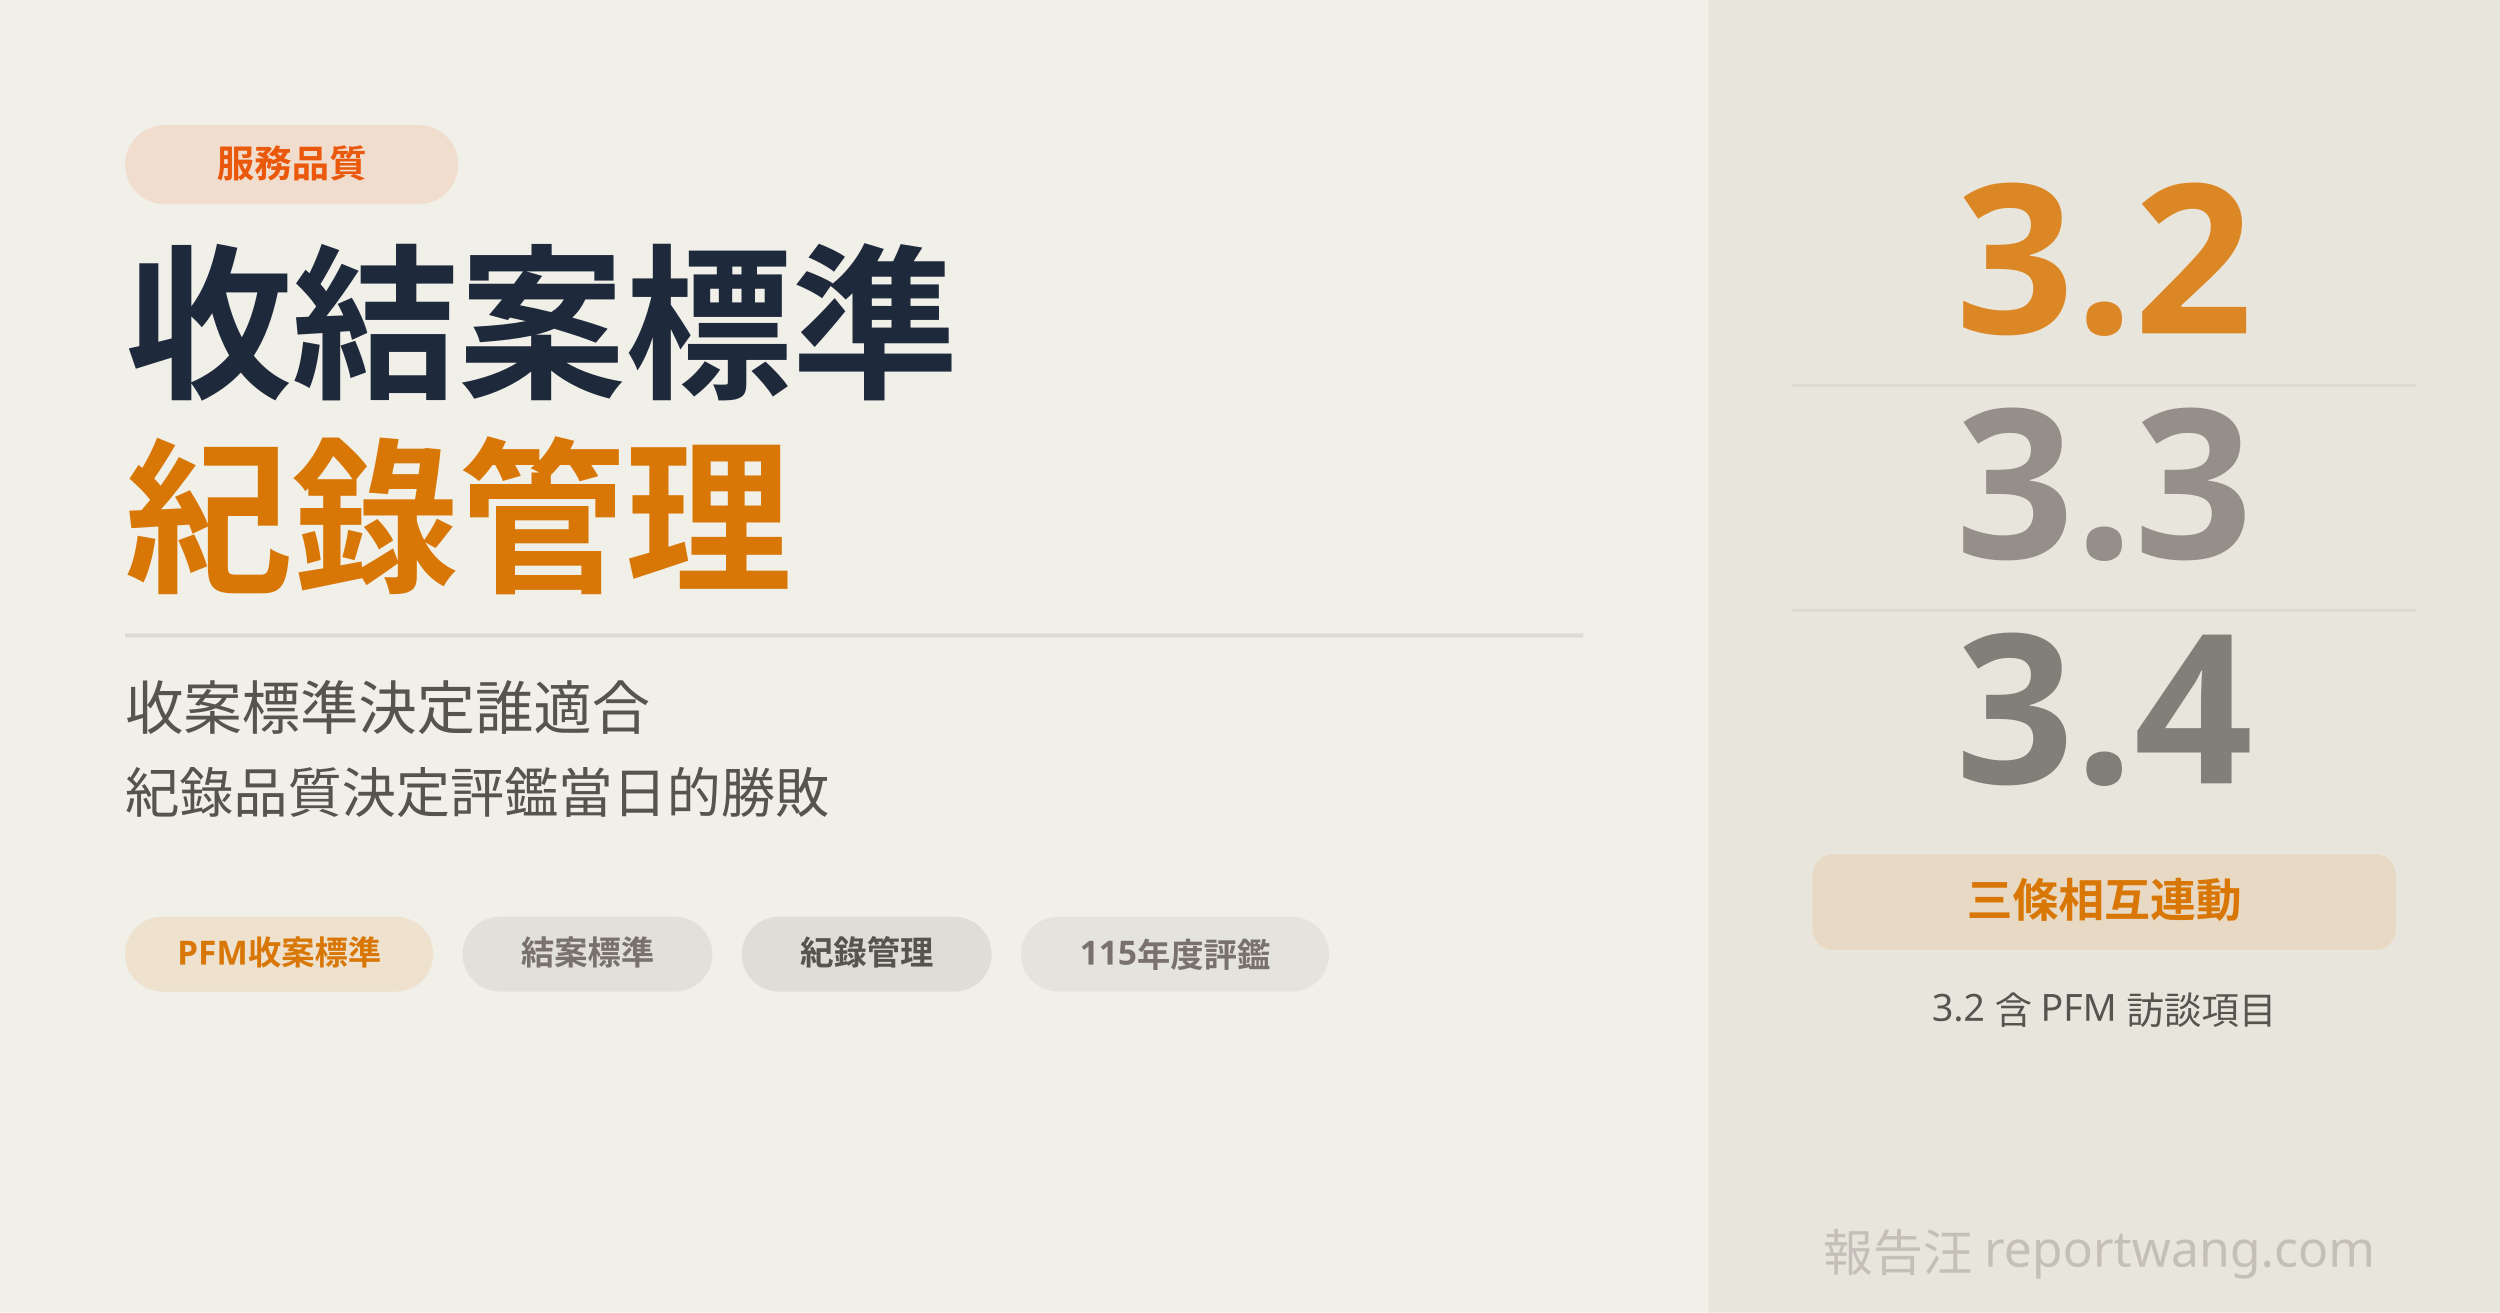
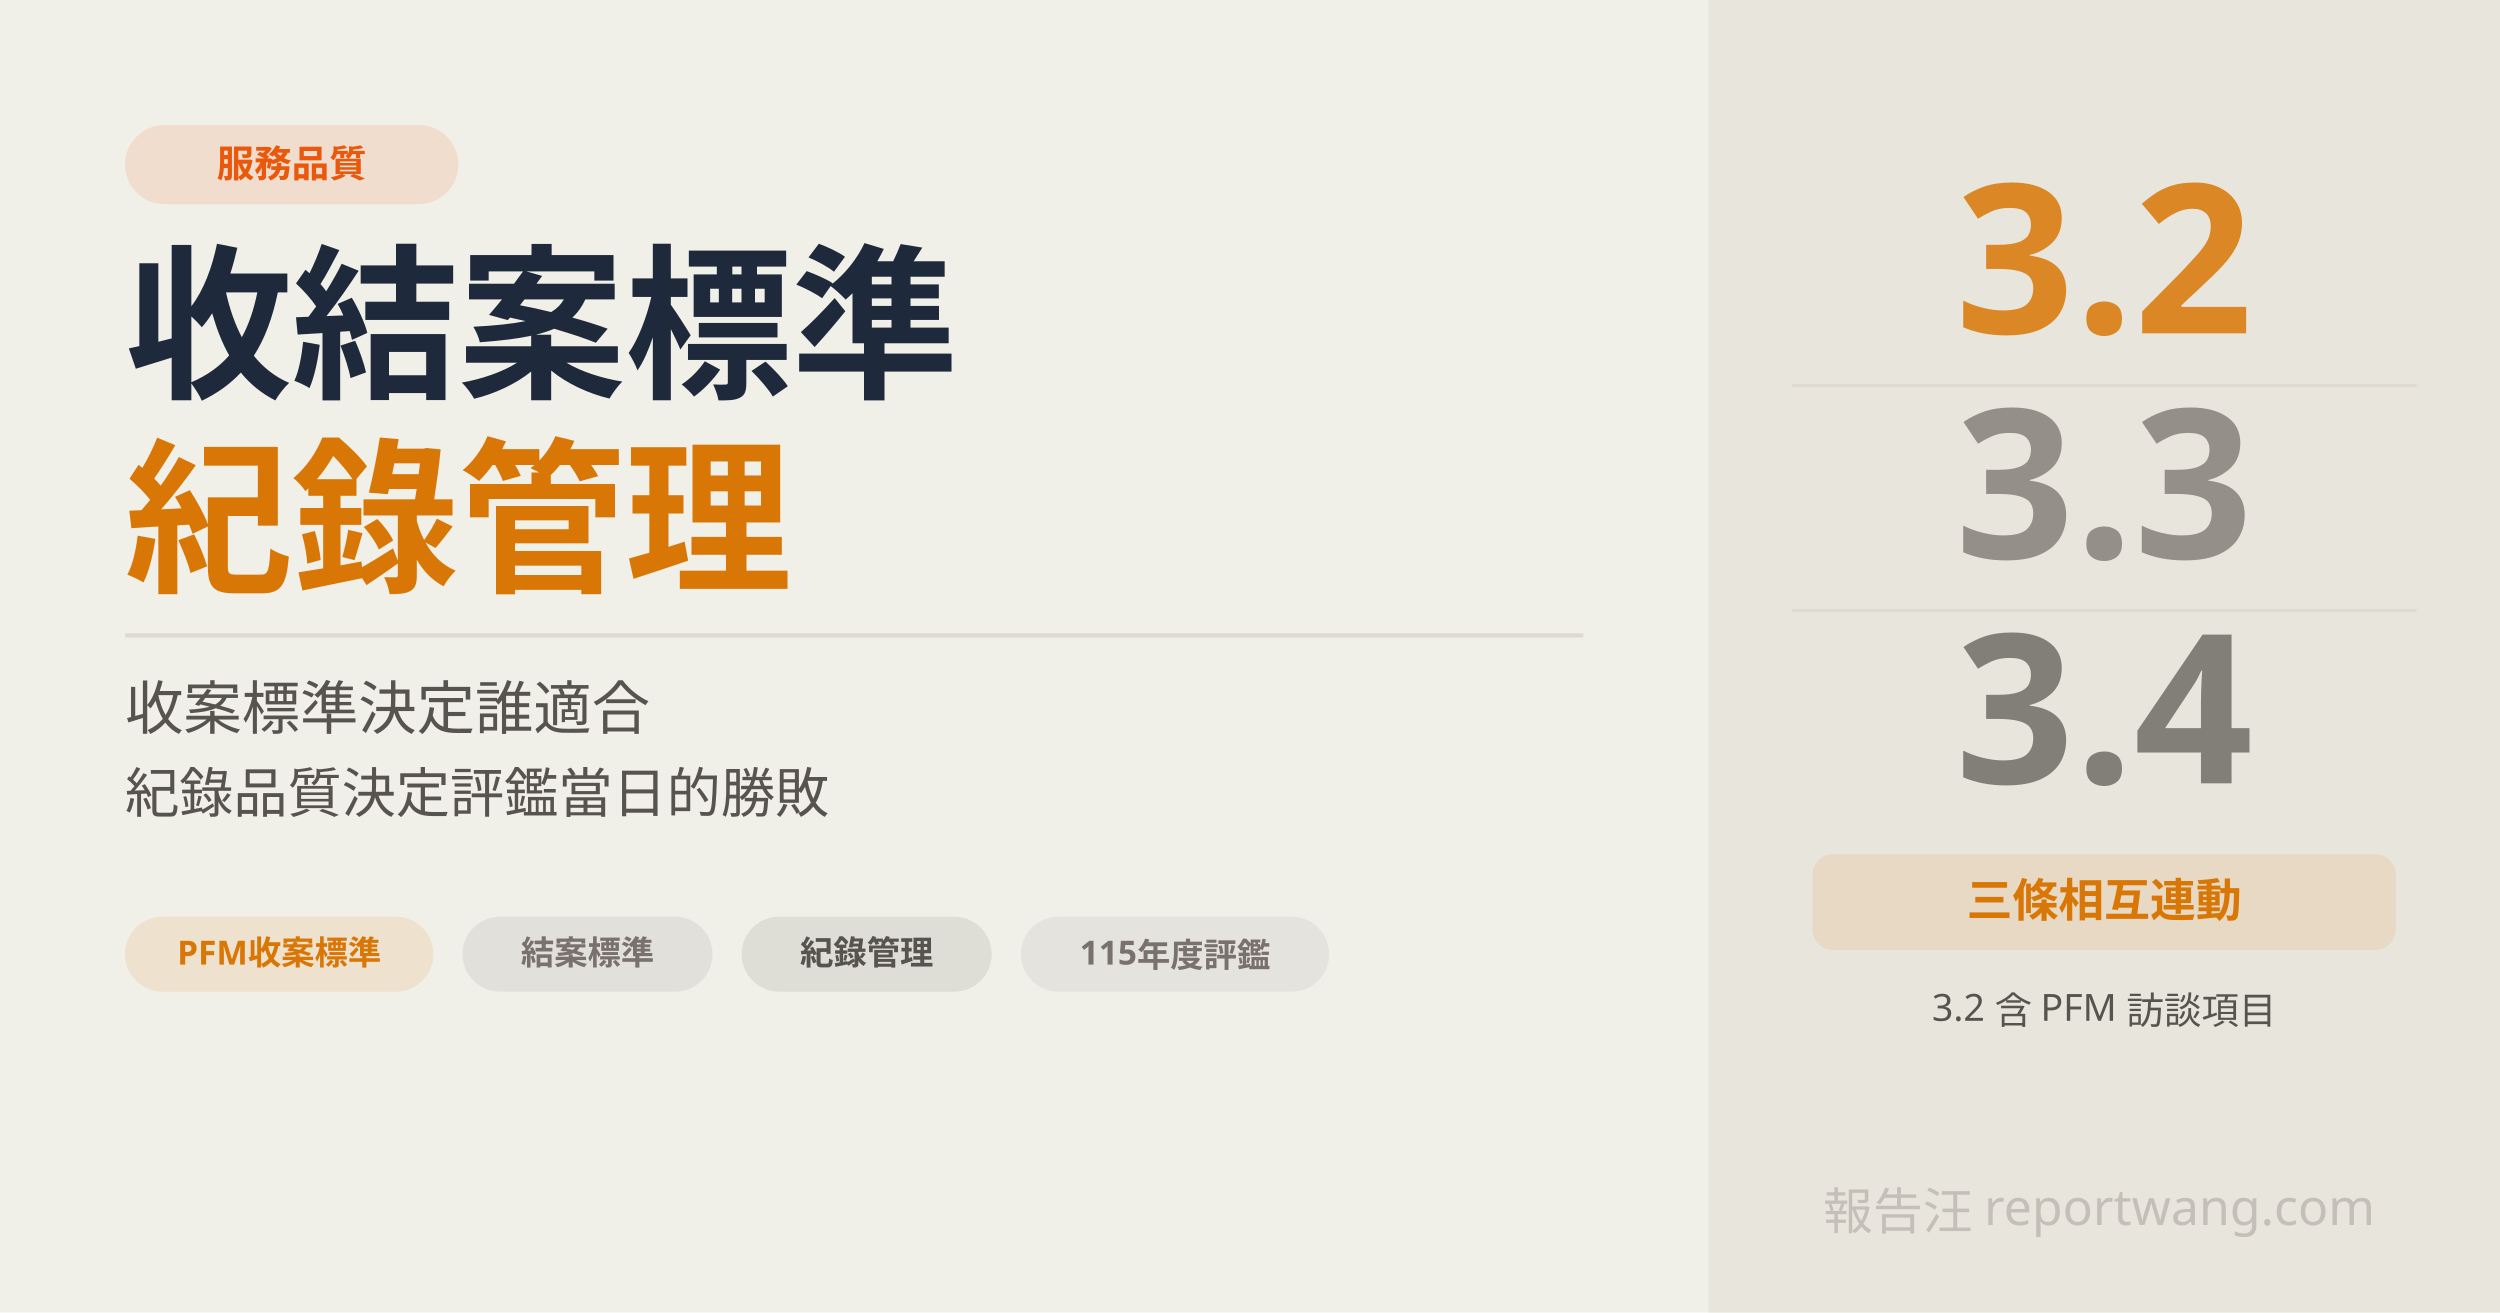
<svg xmlns="http://www.w3.org/2000/svg" width="1200" height="630" viewBox="0 0 1200 630" font-family="'Noto Sans TC', sans-serif">
  <rect width="1200" height="630" fill="#f0efe8" />
  <rect x="820" y="0" width="380" height="630" fill="#e8e6dc" />
  <text x="1010" y="160" font-size="100" fill="#d97706" text-anchor="middle" font-weight="700" opacity="0.85">3.2</text>
  <line x1="860" y1="185" x2="1160" y2="185" stroke="#dedad3" stroke-width="1.5" />
  <text x="1010" y="268" font-size="100" fill="#78716c" text-anchor="middle" font-weight="700" opacity="0.75">3.3</text>
  <line x1="860" y1="293" x2="1160" y2="293" stroke="#dedad3" stroke-width="1.5" />
  <text x="1010" y="376" font-size="100" fill="#57534e" text-anchor="middle" font-weight="700" opacity="0.70">3.4</text>
  <rect x="870" y="410" width="280" height="46" rx="10" fill="#d97706" opacity="0.12" />
  <text x="1010" y="440" font-size="22" fill="#d97706" text-anchor="middle" font-weight="700">三條相互連動</text>
  <text x="1010" y="490" font-size="18" fill="#57534e" text-anchor="middle">3.2 含 PFM 訪談項目</text>
  <rect x="60" y="60" width="160" height="38" rx="19" fill="#ea580c" opacity="0.12" />
  <text x="140" y="85" font-size="18" fill="#ea580c" text-anchor="middle" font-weight="700">服務品質</text>
  <text x="60" y="185" font-size="80" fill="#1e293b" font-weight="700">收結案標準</text>
  <text x="60" y="278" font-size="80" fill="#d97706" font-weight="700">紀錄管理</text>
  <line x1="60" y1="305" x2="760" y2="305" stroke="#dedad3" stroke-width="2" />
  <text x="60" y="350" font-size="28" fill="#57534e">收案標準決定誰適合</text>
  <text x="60" y="390" font-size="26" fill="#57534e">紀錄品質決定評鑑當日的勝敗</text>
  <rect x="60" y="440" width="148" height="36" rx="18" fill="#d97706" opacity="0.12" />
  <text x="134" y="463" font-size="16" fill="#d97706" text-anchor="middle" font-weight="600">PFM收案標準</text>
  <rect x="222" y="440" width="120" height="36" rx="18" fill="#78716c" opacity="0.12" />
  <text x="282" y="463" font-size="16" fill="#78716c" text-anchor="middle" font-weight="600">結案標準</text>
  <rect x="356" y="440" width="120" height="36" rx="18" fill="#57534e" opacity="0.12" />
  <text x="416" y="463" font-size="16" fill="#57534e" text-anchor="middle" font-weight="600">紀錄管理</text>
  <rect x="490" y="440" width="148" height="36" rx="18" fill="#a8a29e" opacity="0.15" />
  <text x="564" y="463" font-size="16" fill="#78716c" text-anchor="middle" font-weight="600">115年度評鑑</text>
-   <text x="1140" y="610" font-size="24" fill="#c4bfb8" text-anchor="end" font-weight="400">報告汪 reportwang.com</text>
+   <text x="1140" y="590" font-size="24" fill="#c4bfb8" text-anchor="end" font-weight="400">報告汪 reportwang.com</text>
</svg>
